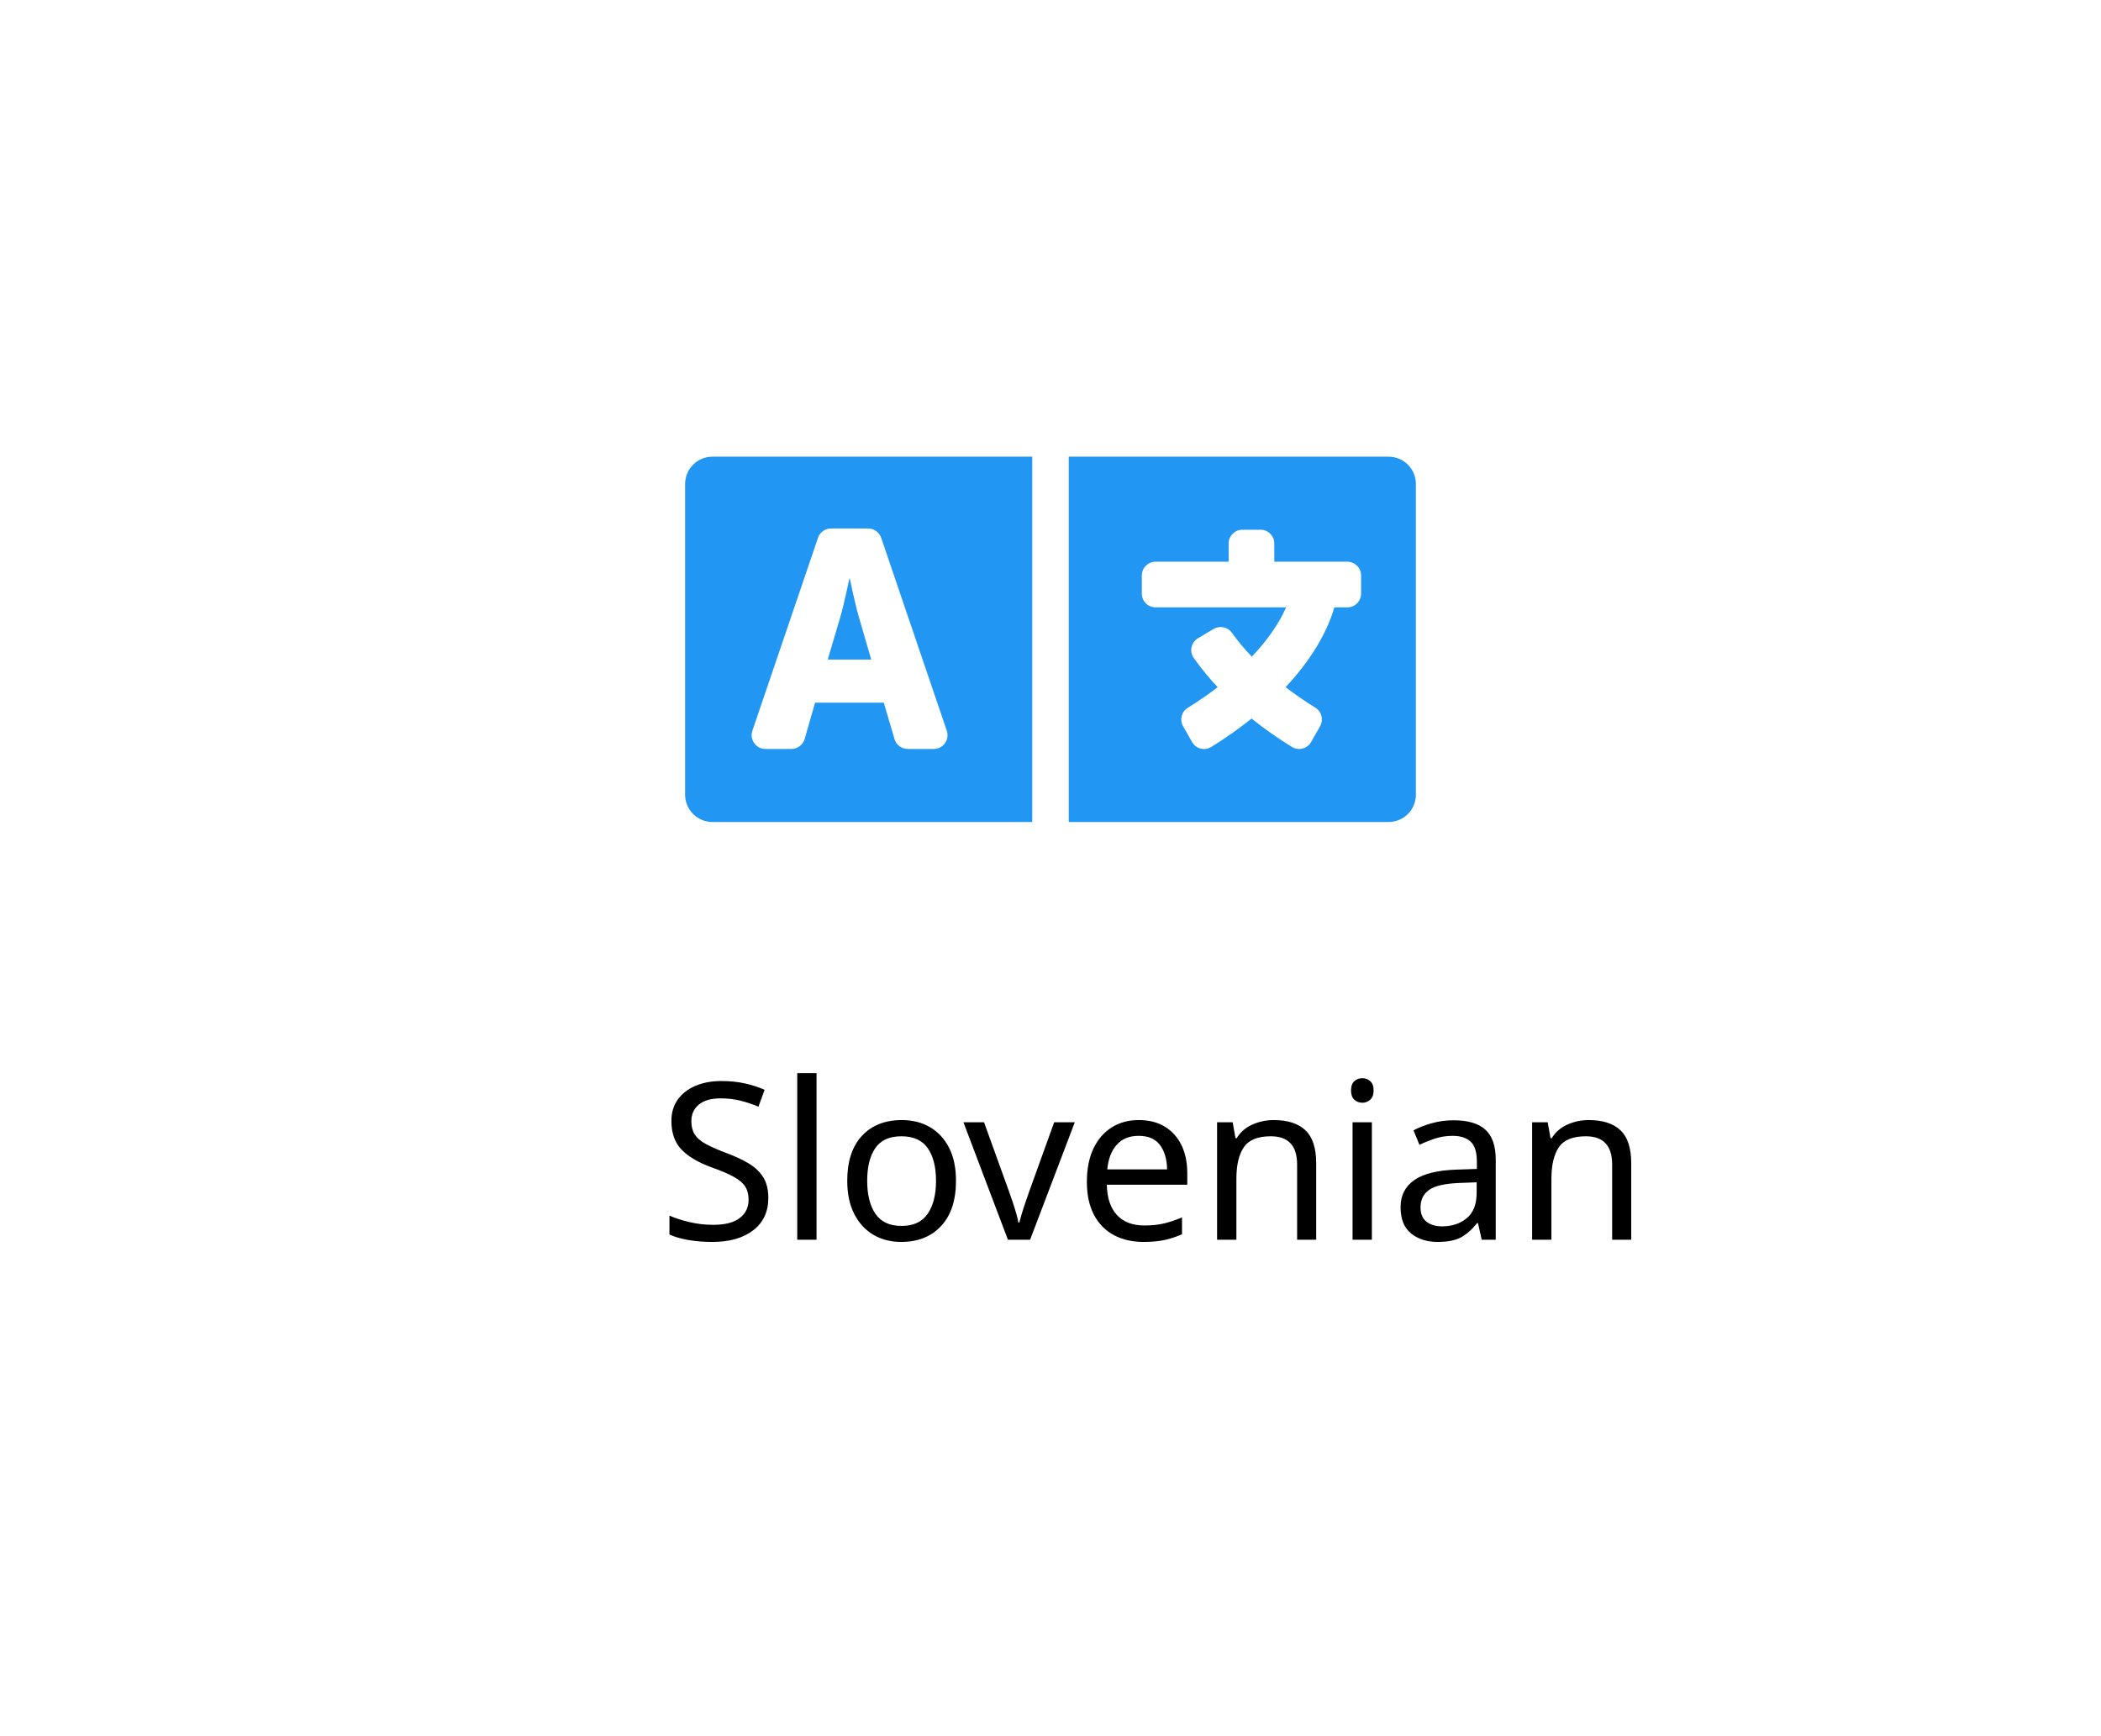
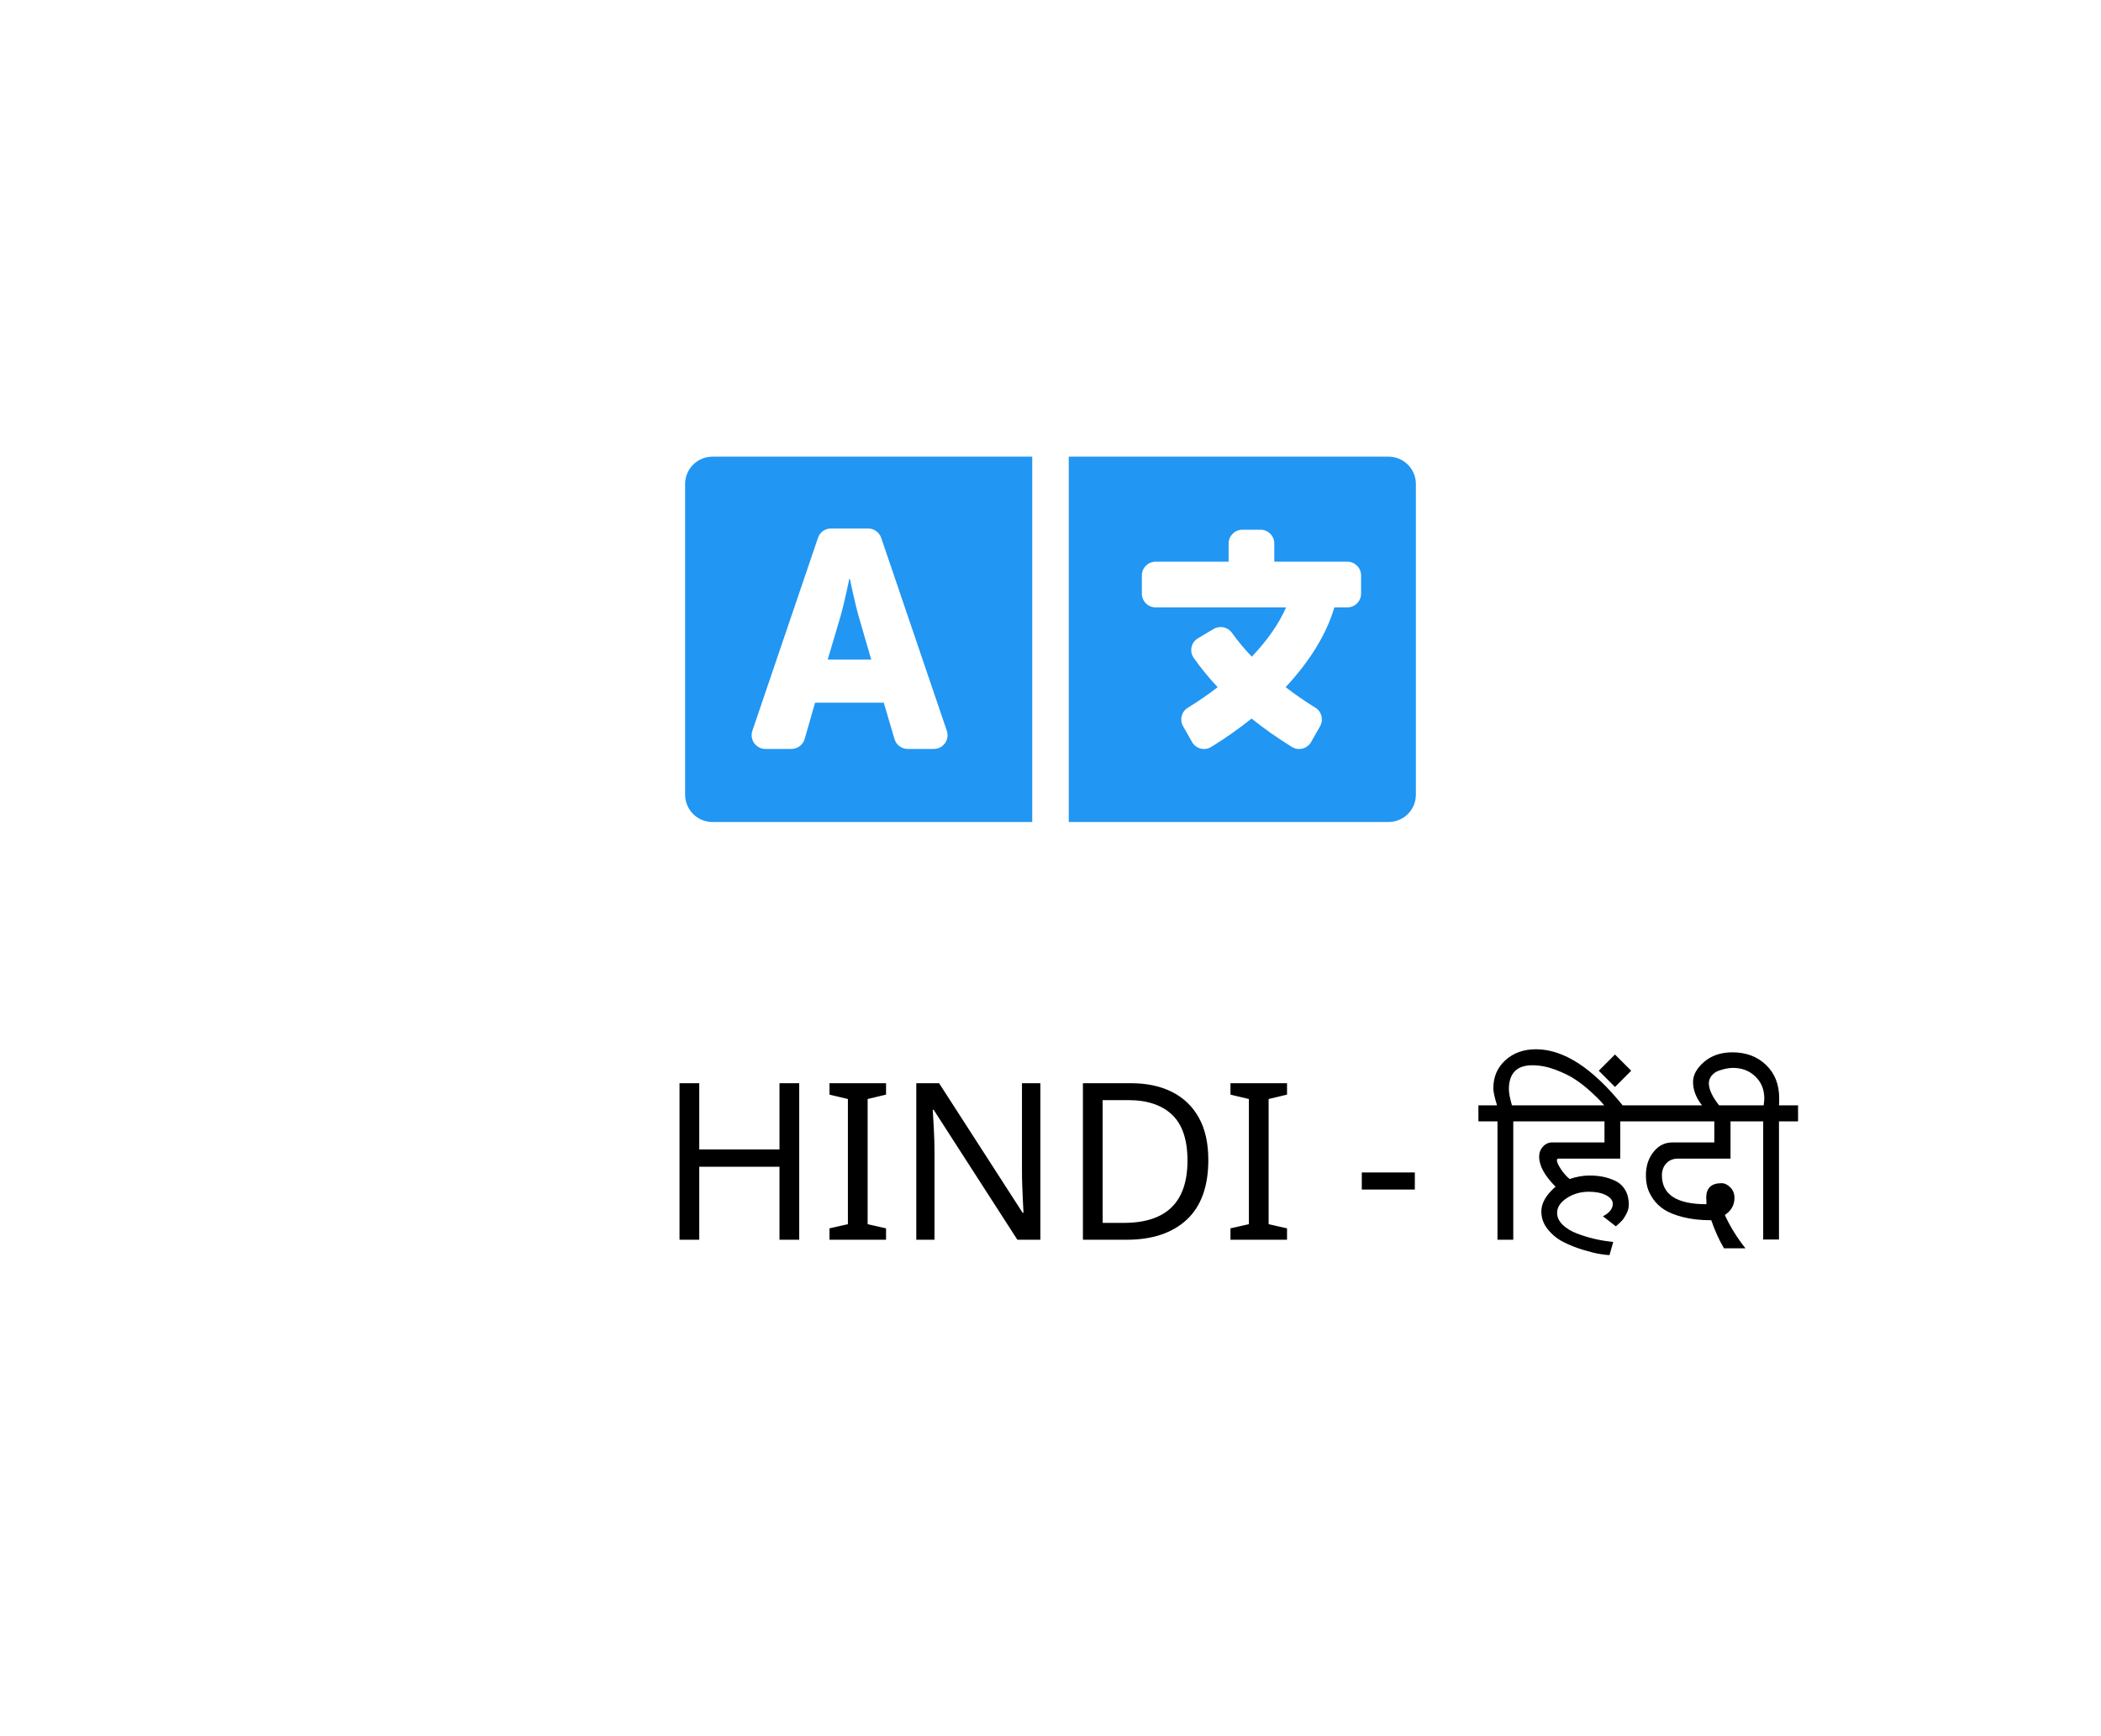
<svg xmlns="http://www.w3.org/2000/svg" aria-hidden="true" focusable="false" data-prefix="fas" data-icon="language" class="svg-inline--fa fa-language fa-w-20" role="img" viewBox="0 0 1840 1520" version="1.1" id="svg3763" width="1840" height="1520">
  <defs id="defs3767" />
  <path d="M 752.1,540.2 C 748.6,528.1 744.3,507 744.3,507 h -0.5 c 0,0 -4.3,21.1 -7.8,33.2 l -11.1,37.5 H 763 Z M 1216,400 H 936 v 320 h 280 c 13.3,0 24,-10.7 24,-24 V 424 c 0,-13.3 -10.7,-24 -24,-24 z m -24,120 c 0,6.6 -5.4,12 -12,12 h -11.4 c -6.9,23.6 -21.7,47.4 -42.7,69.9 8.4,6.4 17.1,12.5 26.1,18 5.5,3.4 7.3,10.5 4.1,16.2 l -7.9,13.9 c -3.4,5.9 -10.9,7.8 -16.7,4.3 -12.6,-7.8 -24.5,-16.1 -35.4,-24.9 -10.9,8.7 -22.7,17.1 -35.4,24.9 -5.8,3.5 -13.3,1.6 -16.7,-4.3 l -7.9,-13.9 c -3.2,-5.6 -1.4,-12.8 4.2,-16.2 9.3,-5.7 18,-11.7 26.1,-18 -7.9,-8.4 -14.9,-17 -21,-25.7 -4,-5.7 -2.2,-13.6 3.7,-17.1 l 6.5,-3.9 7.3,-4.3 c 5.4,-3.2 12.4,-1.7 16,3.4 5,7 10.8,14 17.4,20.9 13.5,-14.2 23.8,-28.9 30,-43.2 H 1012 c -6.6,0 -12,-5.4 -12,-12 v -16 c 0,-6.6 5.4,-12 12,-12 h 64 v -16 c 0,-6.6 5.4,-12 12,-12 h 16 c 6.6,0 12,5.4 12,12 v 16 h 64 c 6.6,0 12,5.4 12,12 z M 600,424 v 272 c 0,13.3 10.7,24 24,24 H 904 V 400 H 624 c -13.3,0 -24,10.7 -24,24 z M 658.9,640.1 716.4,471 c 1.7,-4.9 6.2,-8.1 11.4,-8.1 h 32.5 c 5.1,0 9.7,3.3 11.4,8.1 l 57.5,169.1 c 2.6,7.8 -3.1,15.9 -11.4,15.9 h -22.9 a 12,12 0 0 1 -11.5,-8.6 L 774,615.5 h -60.2 l -9.1,31.8 c -1.5,5.1 -6.2,8.7 -11.5,8.7 h -22.9 c -8.2,0 -14,-8.1 -11.4,-15.9 z" id="path3761" style="fill:#2196f3;fill-opacity:1" />
  <text xml:space="preserve" style="font-style:normal;font-weight:normal;font-size:192px;line-height:1.25;font-family:sans-serif;letter-spacing:0px;word-spacing:0px;fill:#000000;fill-opacity:1;stroke:none" x="576.484" y="1085.901" id="text3773">
-     <tspan id="tspan3771" x="576.484" y="1085.901">Slovenian</tspan>
+     <tspan id="tspan3771" x="576.484" y="1085.901">HINDI - हिंदी</tspan>
  </text>
  <flowRoot xml:space="preserve" id="flowRoot3775" style="fill:black;fill-opacity:1;stroke:none;font-family:sans-serif;font-style:normal;font-weight:normal;font-size:40px;line-height:1.25;letter-spacing:0px;word-spacing:0px">
    <flowRegion id="flowRegion3777">
      <rect id="rect3779" width="184.058" height="90.293" x="451.463" y="1006.027" />
    </flowRegion>
    <flowPara id="flowPara3781" />
  </flowRoot>
</svg>
